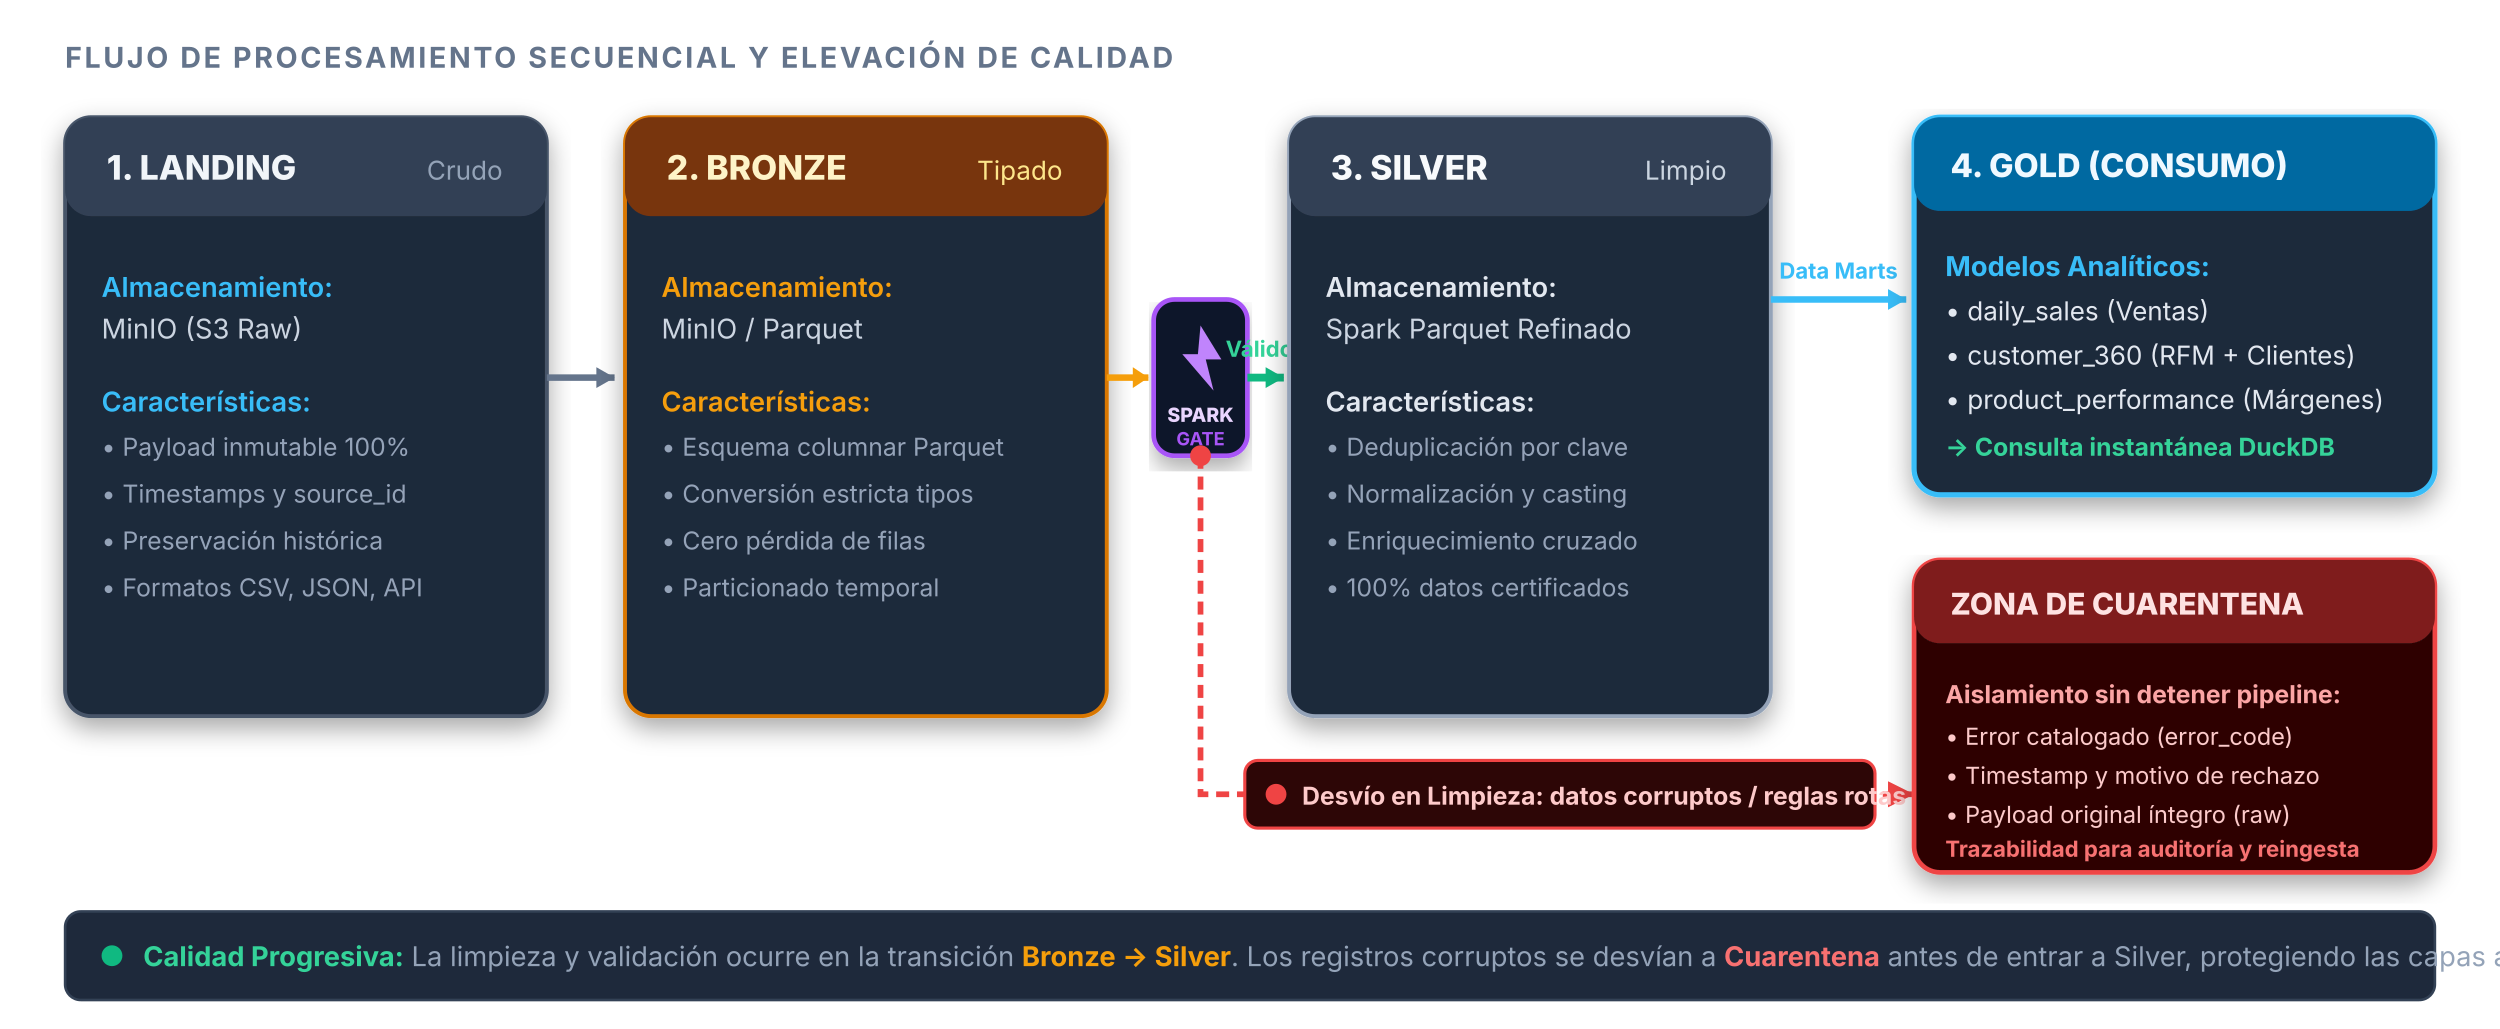
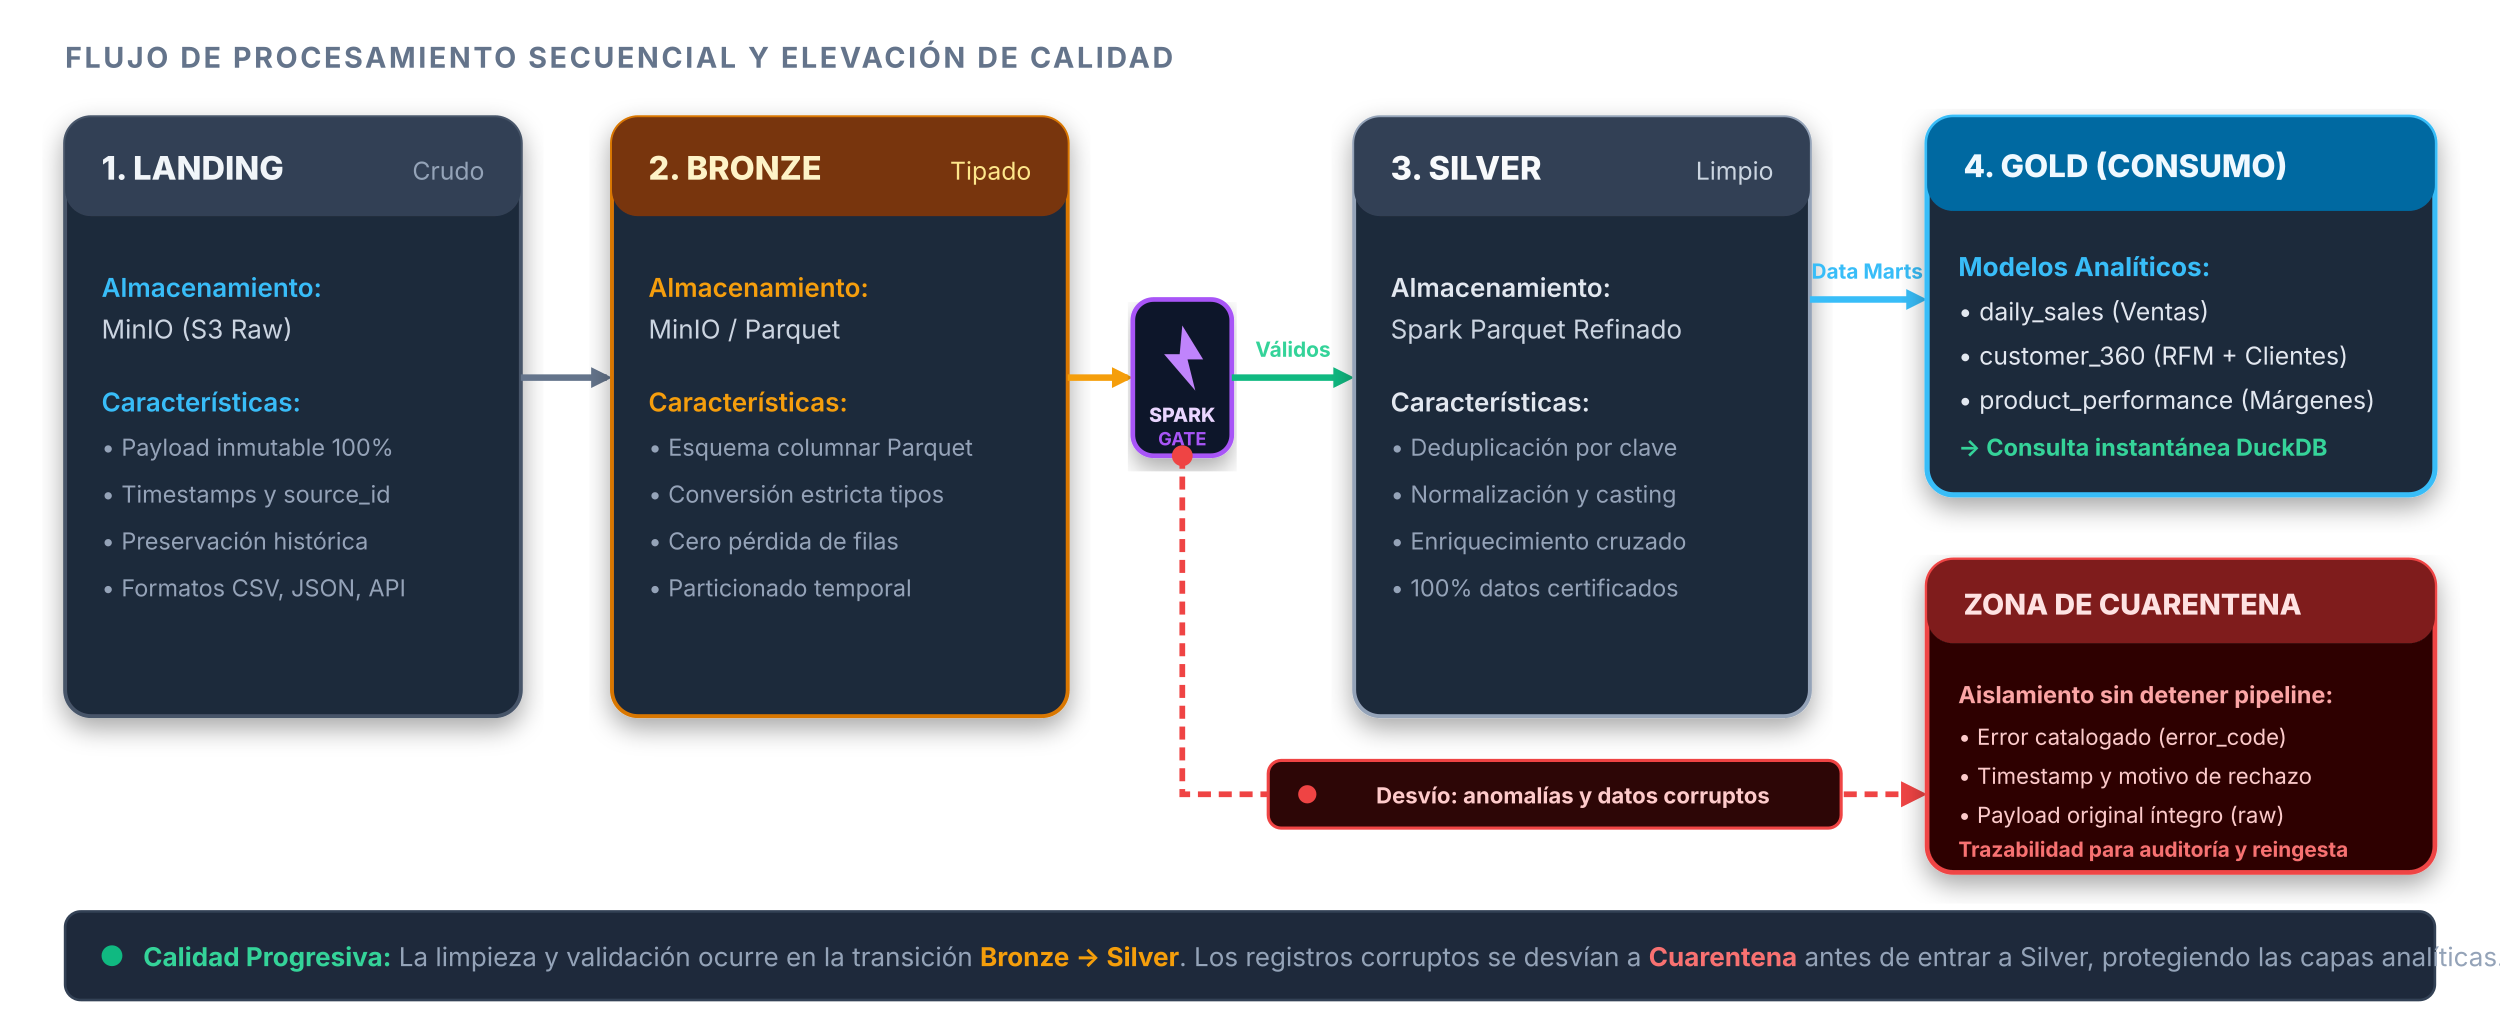
<svg xmlns="http://www.w3.org/2000/svg" viewBox="0 0 960 395" width="960" height="395" style="background:#0b1120; font-family:'Inter', system-ui, -apple-system, sans-serif;">
  <defs>
    <filter id="m-shadow" x="-5%" y="-5%" width="110%" height="115%">
      <feDropShadow dx="0" dy="4" stdDeviation="5" flood-color="#000000" flood-opacity="0.35" />
    </filter>
    <linearGradient id="grad-gate" x1="0%" y1="0%" x2="100%" y2="100%">
      <stop offset="0%" stop-color="#3b82f6" />
      <stop offset="100%" stop-color="#1d4ed8" />
    </linearGradient>
  </defs>
  <text x="25" y="26" fill="#64748b" font-size="11" font-weight="700" letter-spacing="1">FLUJO DE PROCESAMIENTO SECUENCIAL Y ELEVACIÓN DE CALIDAD</text>
  <g transform="translate(25, 45)" filter="url(#m-shadow)">
-     <rect width="185" height="230" rx="10" fill="#1e293b" stroke="#475569" stroke-width="1.5" />
-     <rect width="185" height="38" rx="10" fill="#334155" />
-     <text x="16" y="24" fill="#f1f5f9" font-size="13" font-weight="800">1. LANDING</text>
-     <text x="168" y="24" fill="#94a3b8" font-size="10" text-anchor="end">Crudo</text>
+     <rect width="175" height="230" rx="10" fill="#1e293b" stroke="#475569" stroke-width="1.5" />
+     <rect width="175" height="38" rx="10" fill="#334155" />
+     <text x="14" y="24" fill="#f1f5f9" font-size="12.5" font-weight="800">1. LANDING</text>
+     <text x="161" y="24" fill="#94a3b8" font-size="9.5" text-anchor="end">Crudo</text>
    <g transform="translate(14, 55)">
-       <text x="0" y="14" fill="#38bdf8" font-size="10.5" font-weight="600">Almacenamiento:</text>
-       <text x="0" y="30" fill="#cbd5e1" font-size="10.5">MinIO (S3 Raw)</text>
-       <text x="0" y="58" fill="#38bdf8" font-size="10.5" font-weight="600">Características:</text>
-       <text x="0" y="75" fill="#94a3b8" font-size="9.5">• Payload inmutable 100%</text>
-       <text x="0" y="93" fill="#94a3b8" font-size="9.5">• Timestamps y source_id</text>
-       <text x="0" y="111" fill="#94a3b8" font-size="9.5">• Preservación histórica</text>
-       <text x="0" y="129" fill="#94a3b8" font-size="9.5">• Formatos CSV, JSON, API</text>
+       <text x="0" y="14" fill="#38bdf8" font-size="10" font-weight="600">Almacenamiento:</text>
+       <text x="0" y="30" fill="#cbd5e1" font-size="10">MinIO (S3 Raw)</text>
+       <text x="0" y="58" fill="#38bdf8" font-size="10" font-weight="600">Características:</text>
+       <text x="0" y="75" fill="#94a3b8" font-size="9">• Payload inmutable 100%</text>
+       <text x="0" y="93" fill="#94a3b8" font-size="9">• Timestamps y source_id</text>
+       <text x="0" y="111" fill="#94a3b8" font-size="9">• Preservación histórica</text>
+       <text x="0" y="129" fill="#94a3b8" font-size="9">• Formatos CSV, JSON, API</text>
    </g>
  </g>
-   <g transform="translate(210, 145)">
-     <line x1="0" y1="0" x2="26" y2="0" stroke="#64748b" stroke-width="2.5" />
-     <polygon points="26,0 19,-4 19,4" fill="#64748b" />
+   <g transform="translate(200, 145)">
+     <line x1="0" y1="0" x2="33" y2="0" stroke="#64748b" stroke-width="2.5" />
+     <polygon points="35,0 27,-4 27,4" fill="#64748b" />
  </g>
-   <g transform="translate(240, 45)" filter="url(#m-shadow)">
-     <rect width="185" height="230" rx="10" fill="#1e293b" stroke="#d97706" stroke-width="1.5" />
-     <rect width="185" height="38" rx="10" fill="#78350f" />
-     <text x="16" y="24" fill="#fef3c7" font-size="13" font-weight="800">2. BRONZE</text>
-     <text x="168" y="24" fill="#fde68a" font-size="10" text-anchor="end">Tipado</text>
+   <g transform="translate(235, 45)" filter="url(#m-shadow)">
+     <rect width="175" height="230" rx="10" fill="#1e293b" stroke="#d97706" stroke-width="1.5" />
+     <rect width="175" height="38" rx="10" fill="#78350f" />
+     <text x="14" y="24" fill="#fef3c7" font-size="12.5" font-weight="800">2. BRONZE</text>
+     <text x="161" y="24" fill="#fde68a" font-size="9.5" text-anchor="end">Tipado</text>
    <g transform="translate(14, 55)">
-       <text x="0" y="14" fill="#f59e0b" font-size="10.5" font-weight="600">Almacenamiento:</text>
-       <text x="0" y="30" fill="#cbd5e1" font-size="10.5">MinIO / Parquet</text>
-       <text x="0" y="58" fill="#f59e0b" font-size="10.5" font-weight="600">Características:</text>
-       <text x="0" y="75" fill="#94a3b8" font-size="9.5">• Esquema columnar Parquet</text>
-       <text x="0" y="93" fill="#94a3b8" font-size="9.5">• Conversión estricta tipos</text>
-       <text x="0" y="111" fill="#94a3b8" font-size="9.5">• Cero pérdida de filas</text>
-       <text x="0" y="129" fill="#94a3b8" font-size="9.5">• Particionado temporal</text>
+       <text x="0" y="14" fill="#f59e0b" font-size="10" font-weight="600">Almacenamiento:</text>
+       <text x="0" y="30" fill="#cbd5e1" font-size="10">MinIO / Parquet</text>
+       <text x="0" y="58" fill="#f59e0b" font-size="10" font-weight="600">Características:</text>
+       <text x="0" y="75" fill="#94a3b8" font-size="9">• Esquema columnar Parquet</text>
+       <text x="0" y="93" fill="#94a3b8" font-size="9">• Conversión estricta tipos</text>
+       <text x="0" y="111" fill="#94a3b8" font-size="9">• Cero pérdida de filas</text>
+       <text x="0" y="129" fill="#94a3b8" font-size="9">• Particionado temporal</text>
    </g>
  </g>
-   <g transform="translate(425, 145)">
-     <line x1="0" y1="0" x2="16" y2="0" stroke="#f59e0b" stroke-width="2.5" />
-     <polygon points="16,0 10,-4 10,4" fill="#f59e0b" />
+   <g transform="translate(410, 145)">
+     <line x1="0" y1="0" x2="23" y2="0" stroke="#f59e0b" stroke-width="2.5" />
+     <polygon points="25,0 17,-4 17,4" fill="#f59e0b" />
  </g>
-   <g transform="translate(443, 115)" filter="url(#m-shadow)">
-     <rect width="36" height="60" rx="8" fill="#0f172a" stroke="#a855f7" stroke-width="1.8" />
-     <path d="M 18 10 L 26 23 L 20 23 L 23 35 L 11 21 L 17 21 Z" fill="#c084fc" />
-     <text x="18" y="47" fill="#e9d5ff" font-size="7.5" font-weight="800" text-anchor="middle">SPARK</text>
-     <text x="18" y="56" fill="#a855f7" font-size="7" font-weight="700" text-anchor="middle">GATE</text>
+   <g transform="translate(435, 115)" filter="url(#m-shadow)">
+     <rect width="38" height="60" rx="8" fill="#0f172a" stroke="#a855f7" stroke-width="1.8" />
+     <path d="M 19 10 L 27 23 L 21 23 L 24 35 L 12 21 L 18 21 Z" fill="#c084fc" />
+     <text x="19" y="47" fill="#e9d5ff" font-size="7.5" font-weight="800" text-anchor="middle">SPARK</text>
+     <text x="19" y="56" fill="#a855f7" font-size="7" font-weight="700" text-anchor="middle">GATE</text>
  </g>
-   <g transform="translate(479, 145)">
-     <line x1="0" y1="0" x2="14" y2="0" stroke="#10b981" stroke-width="3" />
-     <polygon points="14,0 7,-4 7,4" fill="#10b981" />
-     <text x="7" y="-8" fill="#34d399" font-size="8.5" font-weight="700" text-anchor="middle">Válidos</text>
+   <g transform="translate(473, 145)">
+     <line x1="0" y1="0" x2="44" y2="0" stroke="#10b981" stroke-width="2.5" />
+     <polygon points="47,0 39,-4 39,4" fill="#10b981" />
+     <text x="23.5" y="-8" fill="#34d399" font-size="8" font-weight="700" text-anchor="middle">Válidos</text>
  </g>
  <g>
-     <circle cx="461" cy="175" r="4" fill="#ef4444" />
-     <path d="M 461 175 L 461 305 L 735 305" stroke="#ef4444" stroke-width="2.2" stroke-dasharray="5,3" fill="none" />
-     <polygon points="735,305 725,300 725,310" fill="#ef4444" />
-     <rect x="478" y="292" width="242" height="26" rx="5" fill="#2d0606" stroke="#ef4444" stroke-width="1.2" />
-     <circle cx="490" cy="305" r="4" fill="#ef4444" />
-     <text x="500" y="309" fill="#fecaca" font-size="9.5" font-weight="700">Desvío en Limpieza: datos corruptos / reglas rotas</text>
+     <circle cx="454" cy="175" r="4" fill="#ef4444" />
+     <path d="M 454 175 L 454 305 L 740 305" stroke="#ef4444" stroke-width="2.2" stroke-dasharray="5,3" fill="none" />
+     <polygon points="740,305 730,300 730,310" fill="#ef4444" />
+     <rect x="487" y="292" width="220" height="26" rx="5" fill="#2d0606" stroke="#ef4444" stroke-width="1.2" />
+     <circle cx="502" cy="305" r="3.5" fill="#ef4444" />
+     <text x="604" y="308.5" fill="#fecaca" font-size="8.5" font-weight="700" text-anchor="middle">Desvío: anomalías y datos corruptos</text>
  </g>
-   <g transform="translate(495, 45)" filter="url(#m-shadow)">
-     <rect width="185" height="230" rx="10" fill="#1e293b" stroke="#94a3b8" stroke-width="1.5" />
-     <rect width="185" height="38" rx="10" fill="#334155" />
-     <text x="16" y="24" fill="#f8fafc" font-size="13" font-weight="800">3. SILVER</text>
-     <text x="168" y="24" fill="#cbd5e1" font-size="10" text-anchor="end">Limpio</text>
+   <g transform="translate(520, 45)" filter="url(#m-shadow)">
+     <rect width="175" height="230" rx="10" fill="#1e293b" stroke="#94a3b8" stroke-width="1.5" />
+     <rect width="175" height="38" rx="10" fill="#334155" />
+     <text x="14" y="24" fill="#f8fafc" font-size="12.5" font-weight="800">3. SILVER</text>
+     <text x="161" y="24" fill="#cbd5e1" font-size="9.5" text-anchor="end">Limpio</text>
    <g transform="translate(14, 55)">
-       <text x="0" y="14" fill="#e2e8f0" font-size="10.5" font-weight="600">Almacenamiento:</text>
-       <text x="0" y="30" fill="#cbd5e1" font-size="10.5">Spark Parquet Refinado</text>
-       <text x="0" y="58" fill="#e2e8f0" font-size="10.5" font-weight="600">Características:</text>
-       <text x="0" y="75" fill="#94a3b8" font-size="9.5">• Deduplicación por clave</text>
-       <text x="0" y="93" fill="#94a3b8" font-size="9.5">• Normalización y casting</text>
-       <text x="0" y="111" fill="#94a3b8" font-size="9.5">• Enriquecimiento cruzado</text>
-       <text x="0" y="129" fill="#94a3b8" font-size="9.5">• 100% datos certificados</text>
+       <text x="0" y="14" fill="#e2e8f0" font-size="10" font-weight="600">Almacenamiento:</text>
+       <text x="0" y="30" fill="#cbd5e1" font-size="10">Spark Parquet Refinado</text>
+       <text x="0" y="58" fill="#e2e8f0" font-size="10" font-weight="600">Características:</text>
+       <text x="0" y="75" fill="#94a3b8" font-size="9">• Deduplicación por clave</text>
+       <text x="0" y="93" fill="#94a3b8" font-size="9">• Normalización y casting</text>
+       <text x="0" y="111" fill="#94a3b8" font-size="9">• Enriquecimiento cruzado</text>
+       <text x="0" y="129" fill="#94a3b8" font-size="9">• 100% datos certificados</text>
    </g>
  </g>
-   <g transform="translate(680, 115)">
-     <line x1="0" y1="0" x2="52" y2="0" stroke="#38bdf8" stroke-width="2.5" />
-     <polygon points="52,0 45,-4 45,4" fill="#38bdf8" />
-     <text x="26" y="-8" fill="#38bdf8" font-size="8.5" font-weight="700" text-anchor="middle">Data Marts</text>
+   <g transform="translate(695, 115)">
+     <line x1="0" y1="0" x2="42" y2="0" stroke="#38bdf8" stroke-width="2.5" />
+     <polygon points="45,0 37,-4 37,4" fill="#38bdf8" />
+     <text x="22" y="-8" fill="#38bdf8" font-size="8" font-weight="700" text-anchor="middle">Data Marts</text>
  </g>
-   <g transform="translate(735, 45)" filter="url(#m-shadow)">
-     <rect width="200" height="145" rx="10" fill="#1e293b" stroke="#38bdf8" stroke-width="2" />
-     <rect width="200" height="36" rx="10" fill="#0369a1" />
-     <text x="14" y="23" fill="#f0f9ff" font-size="12.5" font-weight="800">4. GOLD (CONSUMO)</text>
+   <g transform="translate(740, 45)" filter="url(#m-shadow)">
+     <rect width="195" height="145" rx="10" fill="#1e293b" stroke="#38bdf8" stroke-width="2" />
+     <rect width="195" height="36" rx="10" fill="#0369a1" />
+     <text x="14" y="23" fill="#f0f9ff" font-size="12" font-weight="800">4. GOLD (CONSUMO)</text>
    <g transform="translate(12, 48)">
-       <text x="0" y="13" fill="#38bdf8" font-size="10.5" font-weight="700">Modelos Analíticos:</text>
-       <text x="0" y="30" fill="#e2e8f0" font-size="10">• daily_sales (Ventas)</text>
-       <text x="0" y="47" fill="#e2e8f0" font-size="10">• customer_360 (RFM + Clientes)</text>
-       <text x="0" y="64" fill="#e2e8f0" font-size="10">• product_performance (Márgenes)</text>
-       <text x="0" y="82" fill="#34d399" font-size="9.5" font-weight="700">→ Consulta instantánea DuckDB</text>
+       <text x="0" y="13" fill="#38bdf8" font-size="10" font-weight="700">Modelos Analíticos:</text>
+       <text x="0" y="30" fill="#e2e8f0" font-size="9.5">• daily_sales (Ventas)</text>
+       <text x="0" y="47" fill="#e2e8f0" font-size="9.5">• customer_360 (RFM + Clientes)</text>
+       <text x="0" y="64" fill="#e2e8f0" font-size="9.5">• product_performance (Márgenes)</text>
+       <text x="0" y="82" fill="#34d399" font-size="9" font-weight="700">→ Consulta instantánea DuckDB</text>
    </g>
  </g>
-   <g transform="translate(735, 215)" filter="url(#m-shadow)">
-     <rect width="200" height="120" rx="10" fill="#2d0606" stroke="#ef4444" stroke-width="1.8" />
-     <rect width="200" height="32" rx="10" fill="#7f1d1d" />
-     <text x="14" y="21" fill="#fee2e2" font-size="11.5" font-weight="800">ZONA DE CUARENTENA</text>
+   <g transform="translate(740, 215)" filter="url(#m-shadow)">
+     <rect width="195" height="120" rx="10" fill="#2d0606" stroke="#ef4444" stroke-width="1.8" />
+     <rect width="195" height="32" rx="10" fill="#7f1d1d" />
+     <text x="14" y="21" fill="#fee2e2" font-size="11" font-weight="800">ZONA DE CUARENTENA</text>
    <g transform="translate(12, 44)">
-       <text x="0" y="11" fill="#fca5a5" font-size="9.5" font-weight="700">Aislamiento sin detener pipeline:</text>
-       <text x="0" y="27" fill="#fecaca" font-size="9">• Error catalogado (error_code)</text>
-       <text x="0" y="42" fill="#fecaca" font-size="9">• Timestamp y motivo de rechazo</text>
-       <text x="0" y="57" fill="#fecaca" font-size="9">• Payload original íntegro (raw)</text>
-       <text x="0" y="70" fill="#f87171" font-size="8.5" font-weight="700">Trazabilidad para auditoría y reingesta</text>
+       <text x="0" y="11" fill="#fca5a5" font-size="9" font-weight="700">Aislamiento sin detener pipeline:</text>
+       <text x="0" y="27" fill="#fecaca" font-size="8.5">• Error catalogado (error_code)</text>
+       <text x="0" y="42" fill="#fecaca" font-size="8.5">• Timestamp y motivo de rechazo</text>
+       <text x="0" y="57" fill="#fecaca" font-size="8.5">• Payload original íntegro (raw)</text>
+       <text x="0" y="70" fill="#f87171" font-size="8" font-weight="700">Trazabilidad para auditoría y reingesta</text>
    </g>
  </g>
  <g transform="translate(25, 350)">
    <rect width="910" height="34" rx="6" fill="#1e293b" stroke="#334155" stroke-width="1" />
    <circle cx="18" cy="17" r="4" fill="#10b981" />
-     <text x="30" y="21" fill="#94a3b8" font-size="10.5">
+     <text x="30" y="21" fill="#94a3b8" font-size="10">
      <tspan fill="#34d399" font-weight="700">Calidad Progresiva:</tspan> La limpieza y validación ocurre en la transición <tspan fill="#f59e0b" font-weight="700">Bronze → Silver</tspan>. Los registros corruptos se desvían a <tspan fill="#f87171" font-weight="700">Cuarentena</tspan> antes de entrar a Silver, protegiendo las capas analíticas.
    </text>
  </g>
</svg>
